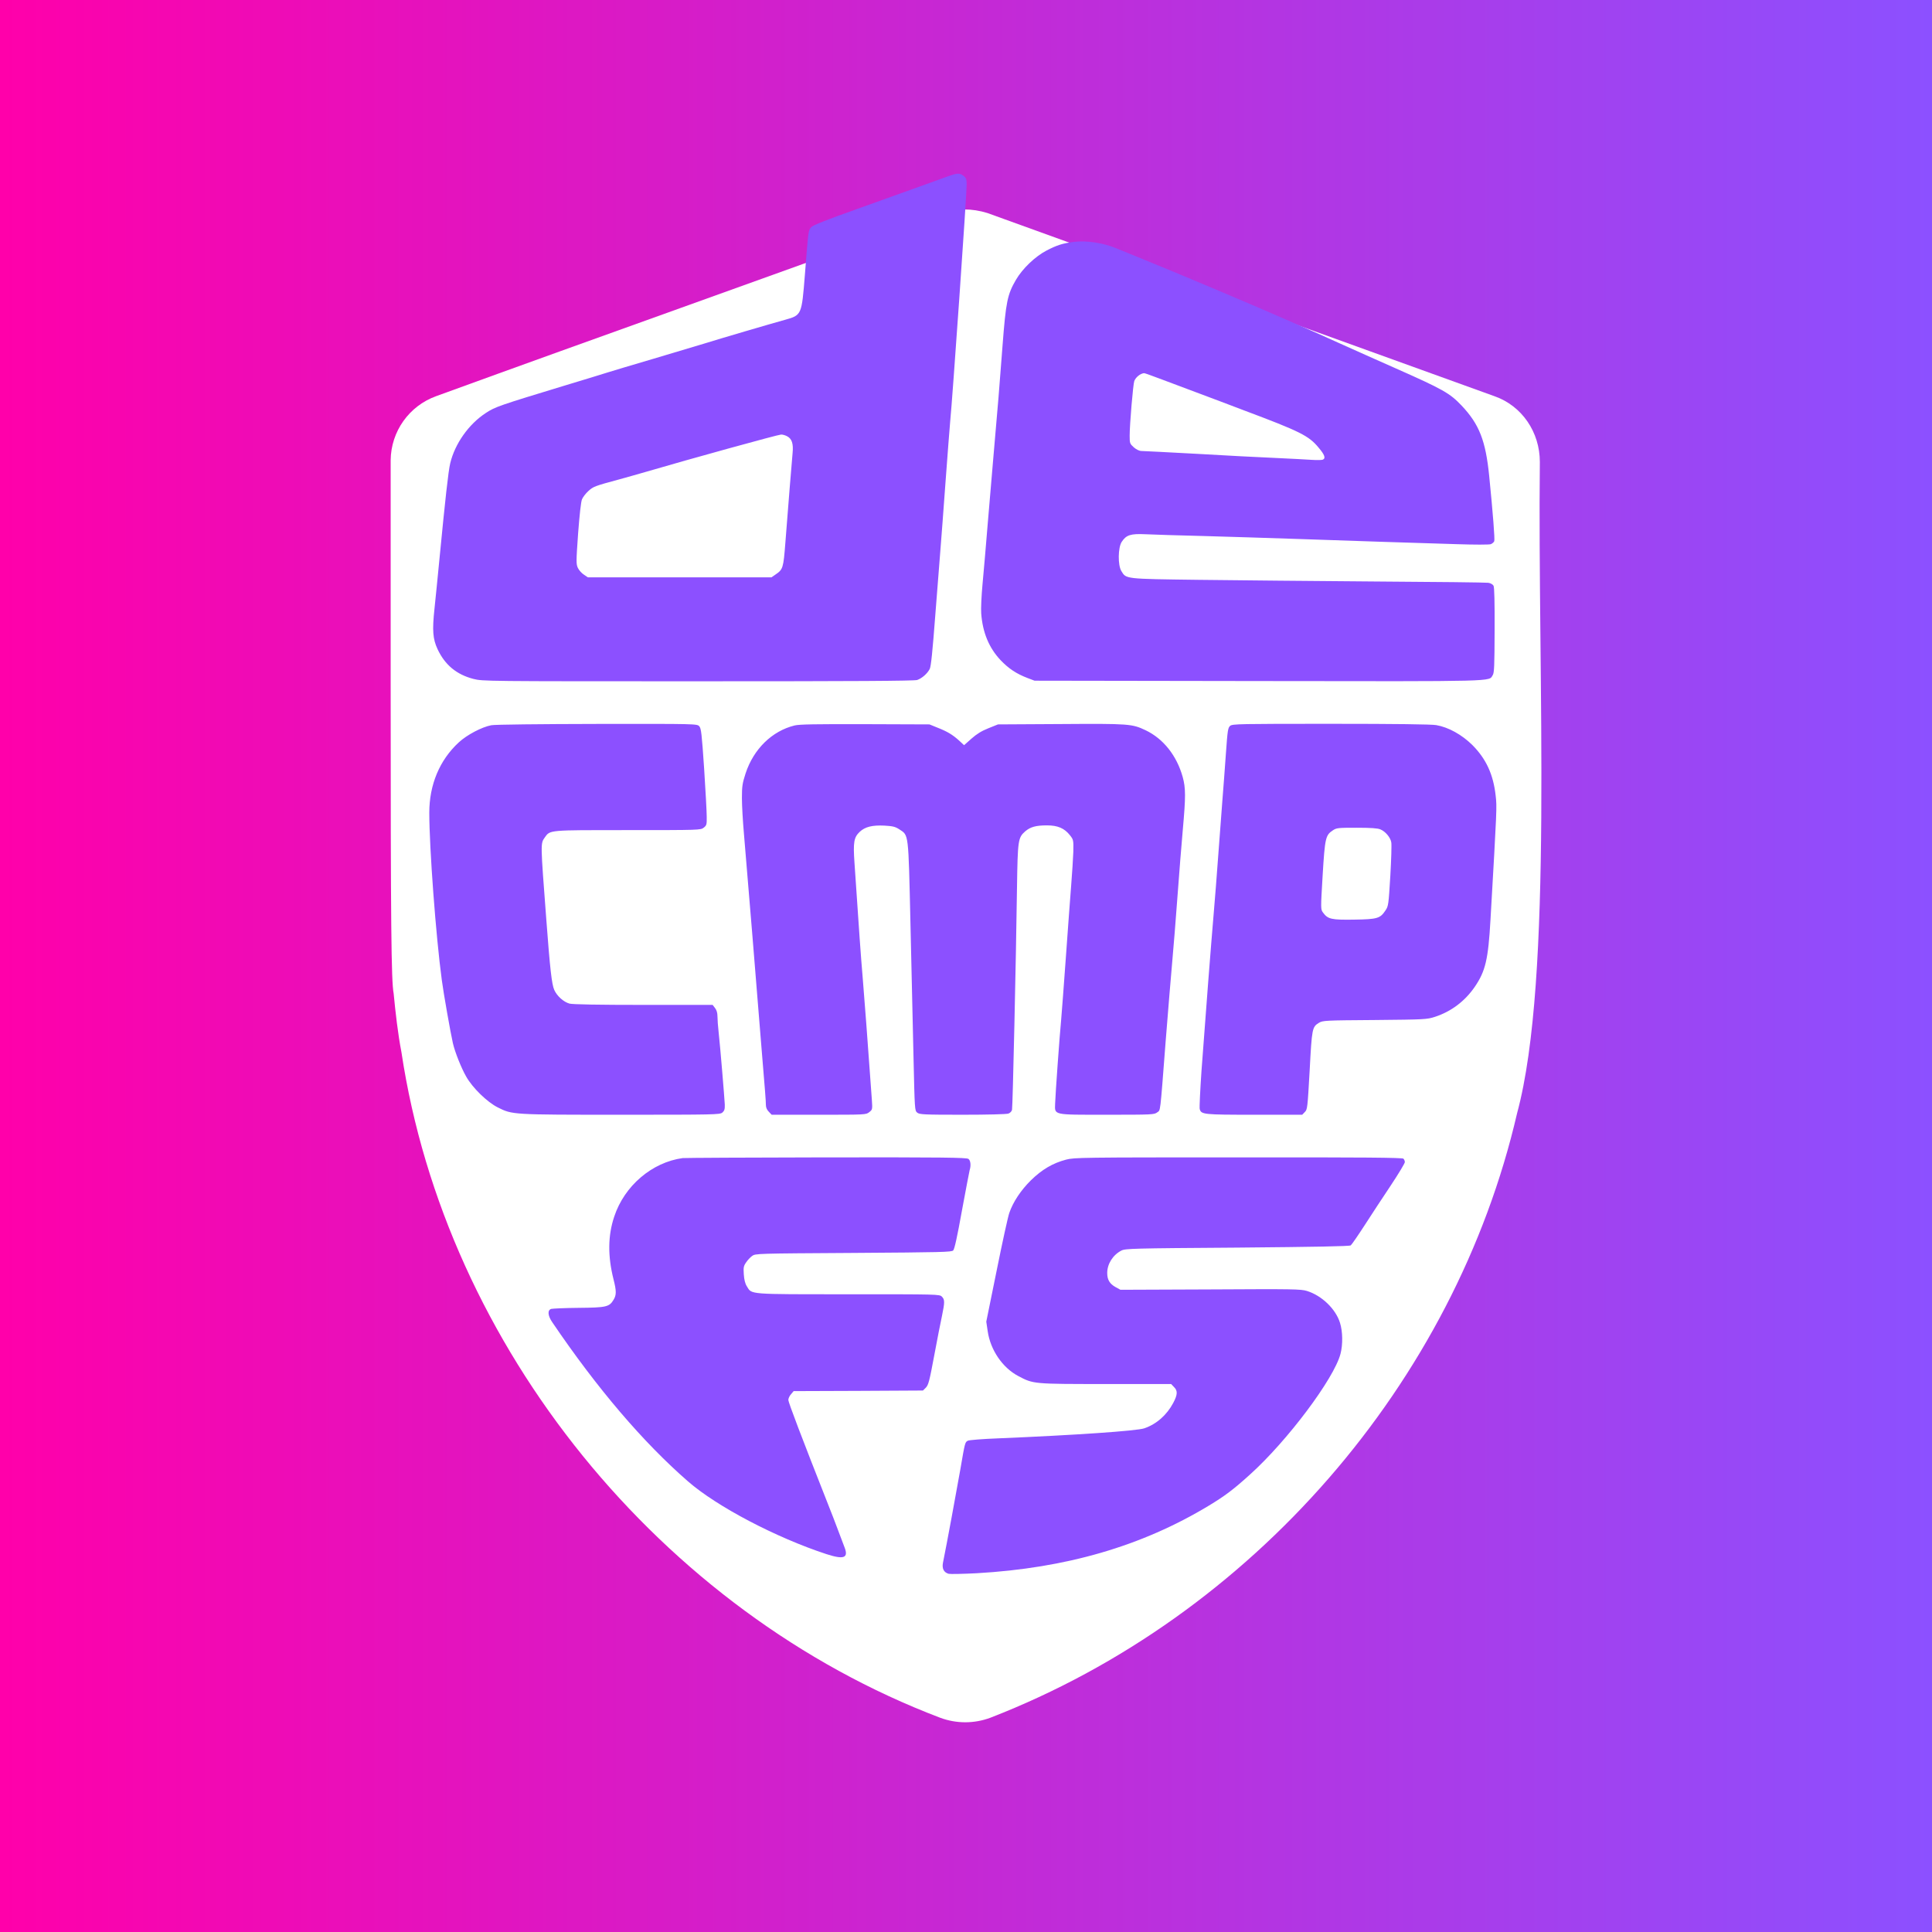
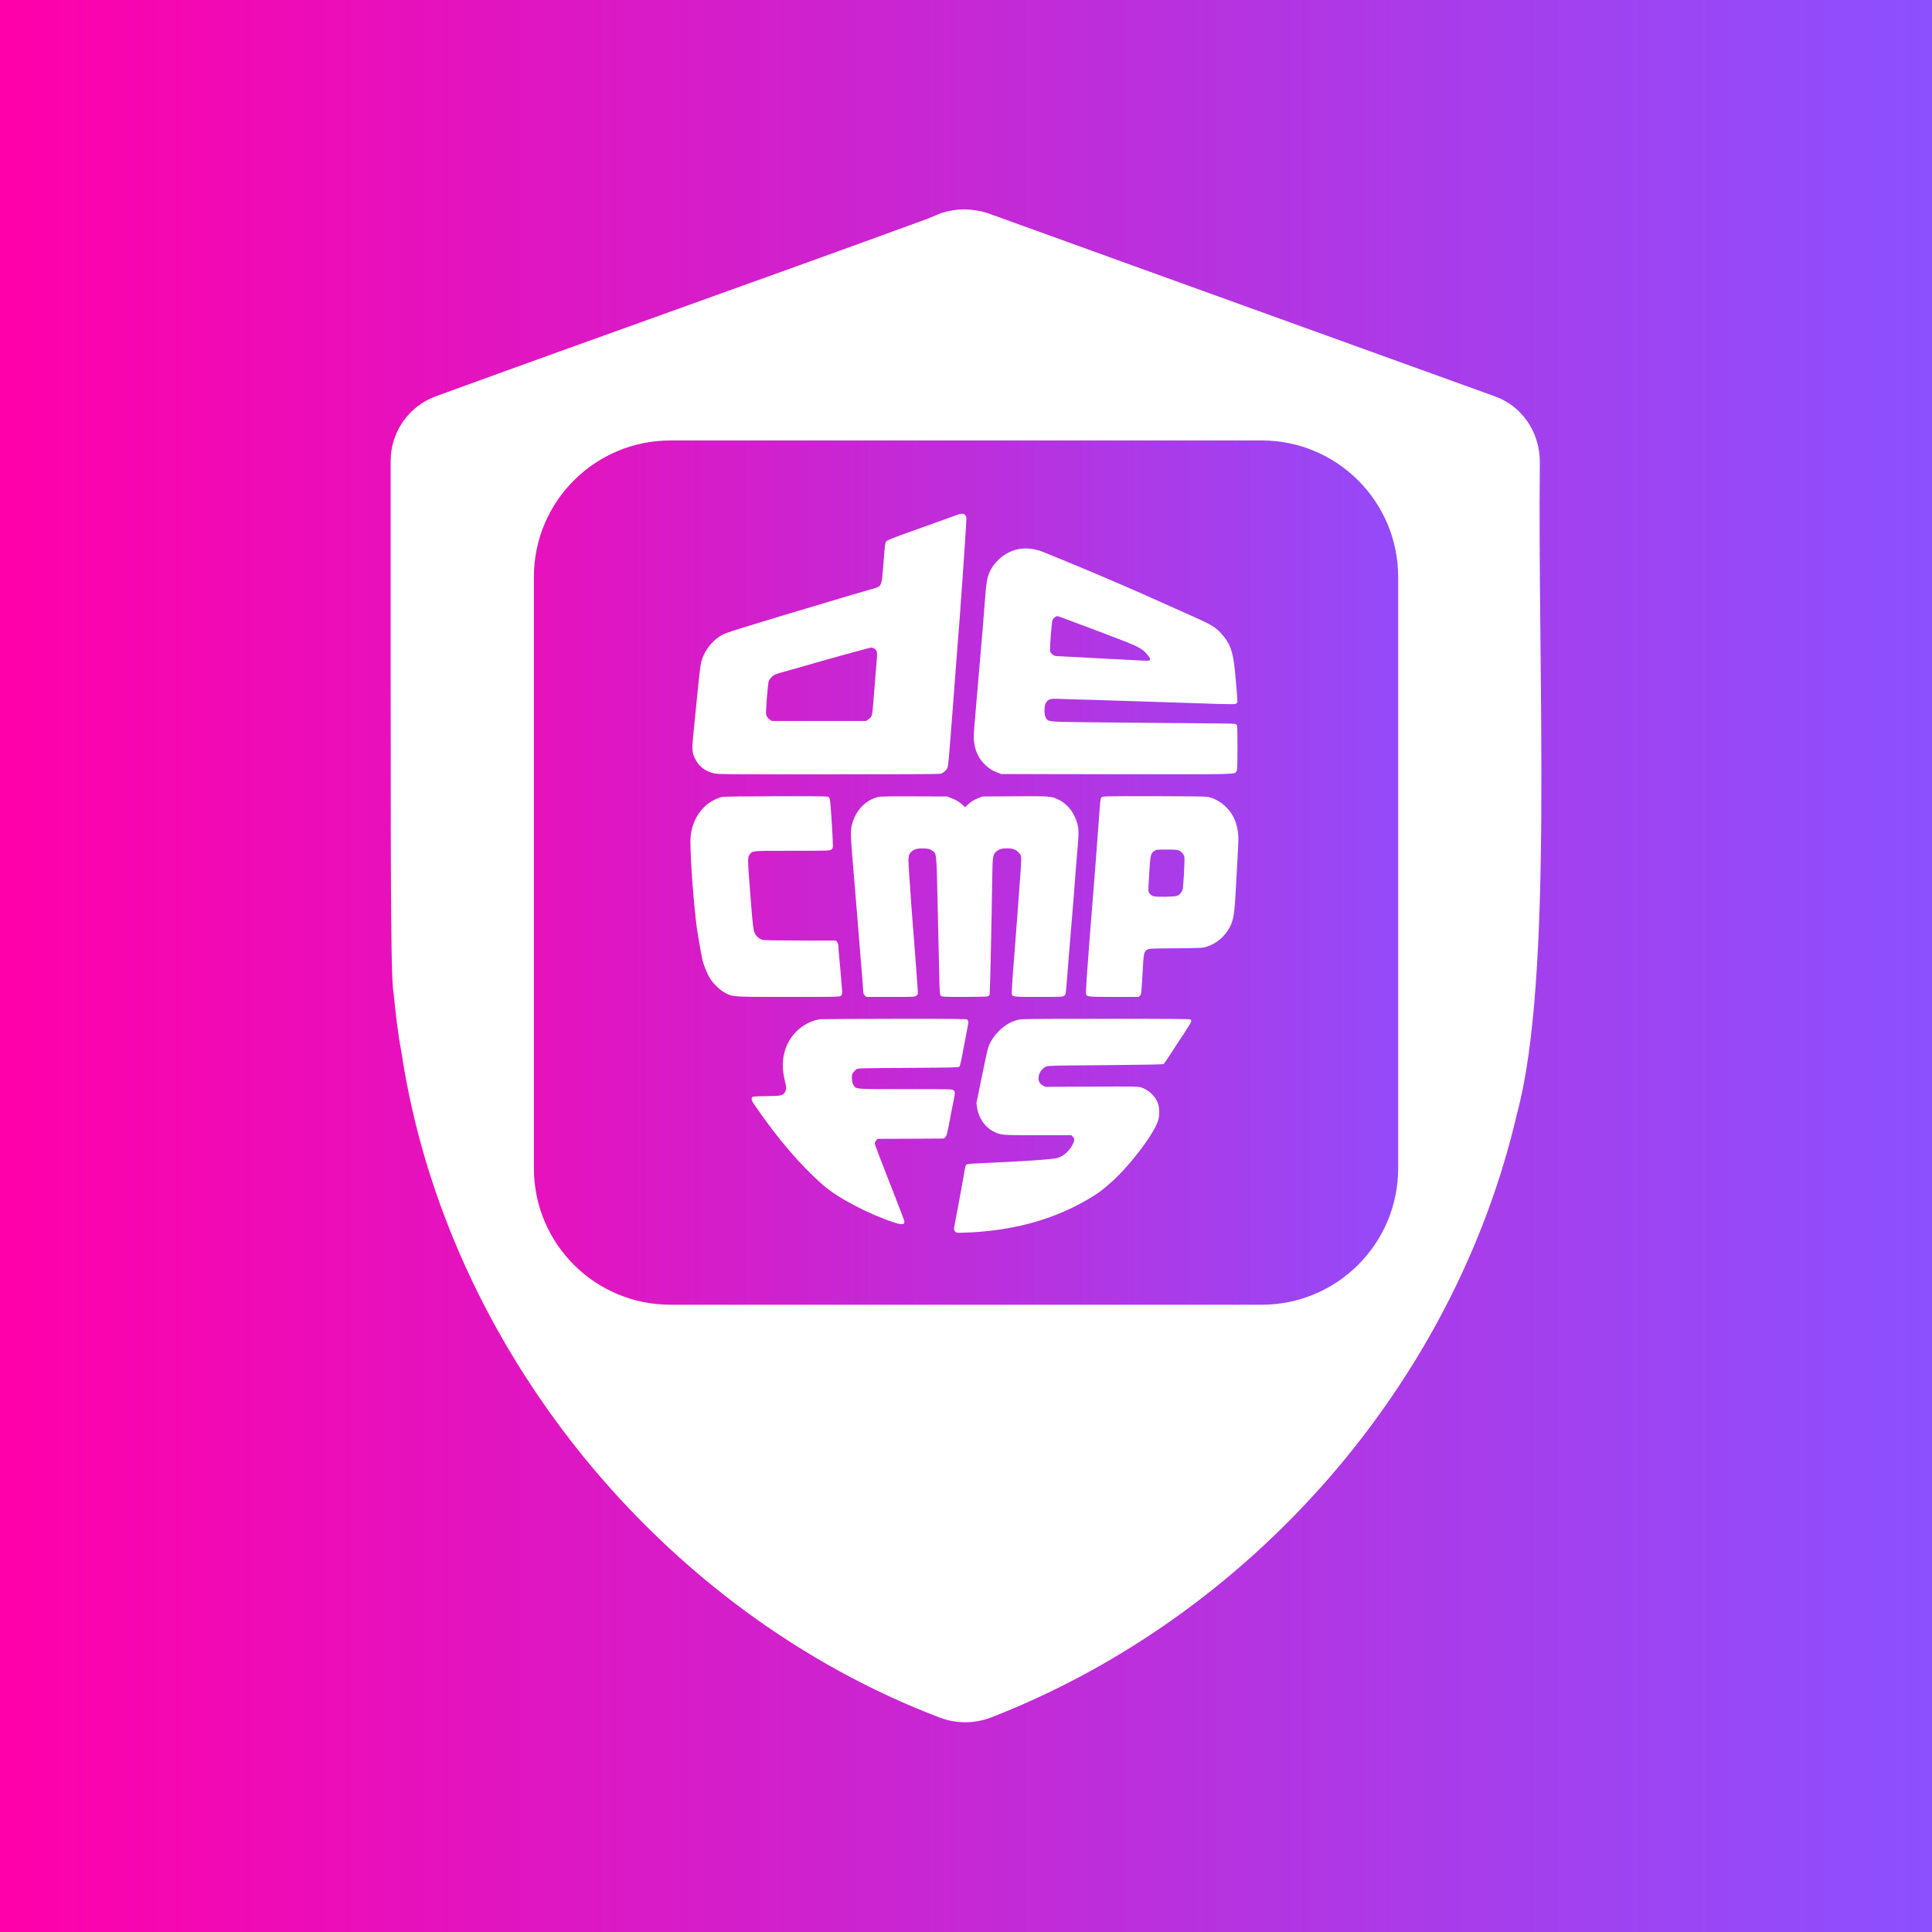
<svg xmlns="http://www.w3.org/2000/svg" viewBox="-6.527 2.221 32.279 32.279" role="img" aria-label="Socket decmpfs">
  <defs>
    <linearGradient id="socket-brand-plate" gradientUnits="userSpaceOnUse" x1="-6.527" y1="0" x2="25.753" y2="0">
      <stop offset="0%" stop-color="#ff00aa" />
      <stop offset="100%" stop-color="#8c50ff" />
    </linearGradient>
  </defs>
  <rect data-socket-layer="plate" x="-6.527" y="2.221" width="32.279" height="32.279" fill="url(#socket-brand-plate)" />
  <path data-socket-layer="shield" fill="#ffffff" d="M18.44 8.84c.46.16.76.6.76 1.1-.04 3.58.23 8.63-.38 10.88-1.04 4.5-4.42 8.4-8.8 10.1a1.2 1.2 0 0 1-.84 0C4.52 29.15.92 24.73.18 19.8c-.06-.31-.1-.67-.13-.98-.04-.2-.05-1.14-.05-5.17V9.91a1.15 1.15 0 0 1 .76-1.07c2.8-1.02 5.38-1.93 8.2-2.96l.24-.1q.38-.12.77 0l2.24.81z" />
  <g data-socket-layer="glyph" transform="translate(2.013 9.2) scale(0.63333)">
-     <g transform="translate(-7.643 40.634) scale(0.0031157 -0.0031157)">
-       <path fill="url(#socket-brand-plate)" fill-rule="nonzero" d="M6150 15085c-36-13-139-50-230-83s-331-119-535-192c-264-94-376-138-391-155-25-27-24-23-54-405-27-338-27-340-167-379-130-36-559-162-683-201-69-21-264-79-435-130-170-50-344-102-385-115s-203-63-360-110c-556-169-592-181-671-233-146-95-263-262-302-427-16-68-41-293-92-820-14-143-32-327-41-410-20-185-14-257 26-343 63-134 161-215 304-252 78-20 106-20 1901-20 1334 0 1831 3 1856 11 40 14 85 53 106 93 11 21 24 148 48 465 19 240 38 492 44 561s24 314 41 545 35 465 40 520c20 197 140 1923 140 2010 0 46-4 56-26 74-33 26-52 25-134-4m-1361-2200c41-21 55-63 47-143-7-74-37-445-61-757-17-218-20-228-85-272l-33-23H3103l-34 23c-19 12-42 38-51 57-15 33-15 51 2 291 12 158 24 269 33 290 8 19 32 50 54 70 42 38 52 42 263 99 63 17 167 47 230 65 364 107 1111 313 1138 314 13 1 36-6 51-14m2426 1645c-89-11-141-27-229-73-96-50-203-152-259-248-72-124-85-185-113-553-23-309-42-544-79-961-8-93-28-332-45-530-16-198-37-439-46-535s-14-206-11-245c12-162 66-292 164-396 69-72 133-115 230-152l58-22 1897-3c2056-3 1946-5 1982 50 13 20 15 77 16 380 1 239-2 363-9 377-7 12-25 22-44 25-17 3-448 8-957 11-509 4-1181 10-1495 14-631 8-614 7-655 74-31 49-29 201 3 248 38 58 75 70 202 64 60-3 281-10 490-15 209-6 569-17 800-25 492-17 974-33 1345-44 148-5 275-5 288 0 12 5 25 16 29 25 6 15-11 234-43 554-30 298-84 436-233 594-101 106-155 137-566 319-143 63-357 159-475 212s-244 110-280 125-108 47-160 70c-293 129-928 397-1225 517-88 36-186 76-218 89-109 46-252 68-362 54m752-1166c226-85 377-142 493-185 58-22 146-55 195-74 480-180 552-216 635-317 52-61 62-91 34-102-9-3-51-4-93-1s-179 10-306 16c-126 5-427 21-668 35-241 13-451 24-467 24-18 0-43 12-65 31-33 30-35 34-35 98 0 95 29 436 39 463 12 32 51 64 83 67 4 1 73-24 155-55m-5682-2926c-80-15-207-82-275-145-163-150-250-359-250-596 0-296 56-1048 106-1417 14-108 74-448 94-535 18-77 71-210 113-283 53-94 177-215 267-260 124-62 119-62 1041-62 799 0 838 1 860 18 18 16 22 28 21 68-3 60-38 484-52 611-6 51-10 112-10 136 0 30-7 53-21 71l-20 26h-587c-379 0-600 4-625 11-50 14-106 64-129 116-21 47-36 179-67 593-50 658-50 645-13 698 46 64 27 62 705 62 606 0 615 0 641 21 24 19 26 26 25 92 0 40-10 224-22 409-20 296-25 339-41 357-19 21-22 21-865 20-480-1-868-5-896-11m2568-2c-191-47-347-199-415-406-27-84-31-108-31-210 0-63 8-198 17-300 8-102 41-486 71-855 30-368 64-785 75-925 33-398 40-483 40-518 0-21 9-41 25-57l24-25h399c395 0 400 0 427 22 27 21 28 22 22 107-39 537-60 825-77 1026-18 212-29 373-70 979-12 174-5 215 45 262 45 42 106 57 209 52 70-4 91-9 125-31 81-54 77-16 95-797 9-382 21-895 26-1140 10-436 10-445 31-462 19-16 53-18 384-18 210 0 374 4 389 10 14 5 28 20 30 32 6 25 34 1284 42 1878 6 405 9 426 69 479 44 38 91 51 185 51 91 0 147-24 194-83 30-38 31-41 29-140-2-56-10-183-18-282s-28-373-45-610c-17-236-35-475-40-530-13-134-49-635-51-709-3-101-26-96 441-96 382 0 398 1 423 20 29 23 23-32 72 605 20 248 44 547 55 665s31 370 45 560 34 443 45 564c25 279 25 352-1 446-50 180-163 323-313 395-116 55-139 57-721 53l-530-3-82-33c-58-23-99-49-143-88l-62-55-41 38c-55 50-99 77-183 110l-69 28-545 2c-417 1-557-1-597-11m3688-3c-19-17-22-36-36-233-8-118-22-298-30-400s-24-311-35-465-29-383-40-510c-21-244-66-825-102-1316-11-162-18-306-15-320 12-47 30-49 463-49h405l22 23c22 21 23 35 41 351 19 357 21 369 78 404 32 20 53 21 473 24 426 4 442 5 510 27 138 45 254 133 337 254 91 133 114 233 133 567 55 954 55 955 44 1051-20 181-81 313-199 431-88 86-200 149-304 167-39 7-345 11-892 11-777 0-833-1-853-17m1272-877c42-17 85-68 92-109 4-18 0-146-8-285-15-244-16-255-41-292-45-68-68-75-266-78-193-3-222 4-263 60-20 27-20 30-3 315 19 317 25 340 85 380 32 22 44 23 203 23 120 0 178-4 201-14M3905 6773c-260-36-493-235-579-495-54-161-56-334-6-532 25-98 25-133 0-173-36-60-61-66-295-68-116-1-221-6-233-9-33-11-29-58 10-114 379-559 768-1015 1148-1346 244-213 745-476 1172-616 148-48 189-33 154 57-10 26-35 93-56 148-20 55-58 152-83 215-224 568-337 865-337 885 0 13 10 35 23 49l22 26 547 2 548 3 25 25c21 22 30 55 70 270 25 135 55 287 66 337 24 116 24 138-1 163-20 20-33 20-791 20-857 0-817-3-860 67-15 23-23 57-26 101-4 58-2 71 19 101 12 19 36 44 51 55 28 21 36 21 857 26 751 5 831 7 846 21 11 12 34 115 74 338 33 177 62 331 65 341 13 41 8 83-10 96-16 12-223 14-1204 13-652-1-1199-4-1216-6m3247-13c-114-30-205-84-298-175-85-84-151-183-183-276-11-30-59-249-107-488l-88-433 12-81c23-159 126-310 260-380 127-67 125-67 740-67h553l24-25c33-32 31-65-6-135-54-102-142-180-245-215-63-22-591-58-1237-85-131-5-246-14-257-20-24-13-24-11-64-245-29-166-116-638-147-790-9-48 8-81 49-92 15-3 122-1 237 5 756 43 1397 229 1965 572 134 81 208 136 348 263 316 284 712 812 767 1022 21 80 19 190-4 263-36 117-154 231-280 270-52 16-116 17-817 13l-762-3-42 23c-50 28-70 63-70 119 0 77 48 153 120 190 33 17 96 19 981 25 665 6 950 11 961 19 8 6 61 83 118 171s156 240 222 338c65 98 118 186 118 196 0 9-5 22-12 29-9 9-333 12-1397 11-1334 0-1389-1-1459-19" />
+     <defs>
+       <mask id="glyph-cut-0" maskUnits="userSpaceOnUse" x="-4000" y="-4000" width="8000" height="8000">
+         <rect x="-4000" y="-4000" width="8000" height="8000" fill="#ffffff" />
+         <g transform="translate(1.913 26.704) scale(0.0016 -0.0016)">
+           <path fill="#000000" d="M6150 15085c-36-13-139-50-230-83s-331-119-535-192c-264-94-376-138-391-155-25-27-24-23-54-405-27-338-27-340-167-379-130-36-559-162-683-201-69-21-264-79-435-130-170-50-344-102-385-115s-203-63-360-110c-556-169-592-181-671-233-146-95-263-262-302-427-16-68-41-293-92-820-14-143-32-327-41-410-20-185-14-257 26-343 63-134 161-215 304-252 78-20 106-20 1901-20 1334 0 1831 3 1856 11 40 14 85 53 106 93 11 21 24 148 48 465 19 240 38 492 44 561s24 314 41 545 35 465 40 520c20 197 140 1923 140 2010 0 46-4 56-26 74-33 26-52 25-134-4m-1361-2200c41-21 55-63 47-143-7-74-37-445-61-757-17-218-20-228-85-272l-33-23H3103l-34 23c-19 12-42 38-51 57-15 33-15 51 2 291 12 158 24 269 33 290 8 19 32 50 54 70 42 38 52 42 263 99 63 17 167 47 230 65 364 107 1111 313 1138 314 13 1 36-6 51-14m2426 1645c-89-11-141-27-229-73-96-50-203-152-259-248-72-124-85-185-113-553-23-309-42-544-79-961-8-93-28-332-45-530-16-198-37-439-46-535s-14-206-11-245c12-162 66-292 164-396 69-72 133-115 230-152l58-22 1897-3c2056-3 1946-5 1982 50 13 20 15 77 16 380 1 239-2 363-9 377-7 12-25 22-44 25-17 3-448 8-957 11-509 4-1181 10-1495 14-631 8-614 7-655 74-31 49-29 201 3 248 38 58 75 70 202 64 60-3 281-10 490-15 209-6 569-17 800-25 492-17 974-33 1345-44 148-5 275-5 288 0 12 5 25 16 29 25 6 15-11 234-43 554-30 298-84 436-233 594-101 106-155 137-566 319-143 63-357 159-475 212s-244 110-280 125-108 47-160 70c-293 129-928 397-1225 517-88 36-186 76-218 89-109 46-252 68-362 54m752-1166c226-85 377-142 493-185 58-22 146-55 195-74 480-180 552-216 635-317 52-61 62-91 34-102-9-3-51-4-93-1s-179 10-306 16c-126 5-427 21-668 35-241 13-451 24-467 24-18 0-43 12-65 31-33 30-35 34-35 98 0 95 29 436 39 463 12 32 51 64 83 67 4 1 73-24 155-55m-5682-2926c-80-15-207-82-275-145-163-150-250-359-250-596 0-296 56-1048 106-1417 14-108 74-448 94-535 18-77 71-210 113-283 53-94 177-215 267-260 124-62 119-62 1041-62 799 0 838 1 860 18 18 16 22 28 21 68-3 60-38 484-52 611-6 51-10 112-10 136 0 30-7 53-21 71l-20 26h-587c-379 0-600 4-625 11-50 14-106 64-129 116-21 47-36 179-67 593-50 658-50 645-13 698 46 64 27 62 705 62 606 0 615 0 641 21 24 19 26 26 25 92 0 40-10 224-22 409-20 296-25 339-41 357-19 21-22 21-865 20-480-1-868-5-896-11m2568-2c-191-47-347-199-415-406-27-84-31-108-31-210 0-63 8-198 17-300 8-102 41-486 71-855 30-368 64-785 75-925 33-398 40-483 40-518 0-21 9-41 25-57l24-25h399c395 0 400 0 427 22 27 21 28 22 22 107-39 537-60 825-77 1026-18 212-29 373-70 979-12 174-5 215 45 262 45 42 106 57 209 52 70-4 91-9 125-31 81-54 77-16 95-797 9-382 21-895 26-1140 10-436 10-445 31-462 19-16 53-18 384-18 210 0 374 4 389 10 14 5 28 20 30 32 6 25 34 1284 42 1878 6 405 9 426 69 479 44 38 91 51 185 51 91 0 147-24 194-83 30-38 31-41 29-140-2-56-10-183-18-282s-28-373-45-610c-17-236-35-475-40-530-13-134-49-635-51-709-3-101-26-96 441-96 382 0 398 1 423 20 29 23 23-32 72 605 20 248 44 547 55 665s31 370 45 560 34 443 45 564c25 279 25 352-1 446-50 180-163 323-313 395-116 55-139 57-721 53l-530-3-82-33c-58-23-99-49-143-88l-62-55-41 38c-55 50-99 77-183 110l-69 28-545 2c-417 1-557-1-597-11m3688-3c-19-17-22-36-36-233-8-118-22-298-30-400s-24-311-35-465-29-383-40-510c-21-244-66-825-102-1316-11-162-18-306-15-320 12-47 30-49 463-49h405l22 23c22 21 23 35 41 351 19 357 21 369 78 404 32 20 53 21 473 24 426 4 442 5 510 27 138 45 254 133 337 254 91 133 114 233 133 567 55 954 55 955 44 1051-20 181-81 313-199 431-88 86-200 149-304 167-39 7-345 11-892 11-777 0-833-1-853-17m1272-877c42-17 85-68 92-109 4-18 0-146-8-285-15-244-16-255-41-292-45-68-68-75-266-78-193-3-222 4-263 60-20 27-20 30-3 315 19 317 25 340 85 380 32 22 44 23 203 23 120 0 178-4 201-14M3905 6773c-260-36-493-235-579-495-54-161-56-334-6-532 25-98 25-133 0-173-36-60-61-66-295-68-116-1-221-6-233-9-33-11-29-58 10-114 379-559 768-1015 1148-1346 244-213 745-476 1172-616 148-48 189-33 154 57-10 26-35 93-56 148-20 55-58 152-83 215-224 568-337 865-337 885 0 13 10 35 23 49l22 26 547 2 548 3 25 25c21 22 30 55 70 270 25 135 55 287 66 337 24 116 24 138-1 163-20 20-33 20-791 20-857 0-817-3-860 67-15 23-23 57-26 101-4 58-2 71 19 101 12 19 36 44 51 55 28 21 36 21 857 26 751 5 831 7 846 21 11 12 34 115 74 338 33 177 62 331 65 341 13 41 8 83-10 96-16 12-223 14-1204 13-652-1-1199-4-1216-6m3247-13c-114-30-205-84-298-175-85-84-151-183-183-276-11-30-59-249-107-488l-88-433 12-81c23-159 126-310 260-380 127-67 125-67 740-67h553l24-25c33-32 31-65-6-135-54-102-142-180-245-215-63-22-591-58-1237-85-131-5-246-14-257-20-24-13-24-11-64-245-29-166-116-638-147-790-9-48 8-81 49-92 15-3 122-1 237 5 756 43 1397 229 1965 572 134 81 208 136 348 263 316 284 712 812 767 1022 21 80 19 190-4 263-36 117-154 231-280 270-52 16-116 17-817 13l-762-3-42 23c-50 28-70 63-70 119 0 77 48 153 120 190 33 17 96 19 981 25 665 6 950 11 961 19 8 6 61 83 118 171s156 240 222 338c65 98 118 186 118 196 0 9-5 22-12 29-9 9-333 12-1397 11-1334 0-1389-1-1459-19" />
+         </g>
+       </mask>
+     </defs>
+     <g mask="url(#glyph-cut-0)">
+       <path fill="url(#socket-brand-plate)" fill-rule="evenodd" d="M4.2.6h15.6a3.6 3.6 0 0 1 3.6 3.6v15.6a3.6 3.6 0 0 1-3.6 3.6H4.2a3.6 3.6 0 0 1-3.6-3.6V4.2A3.6 3.6 0 0 1 4.2.6" />
    </g>
  </g>
</svg>
